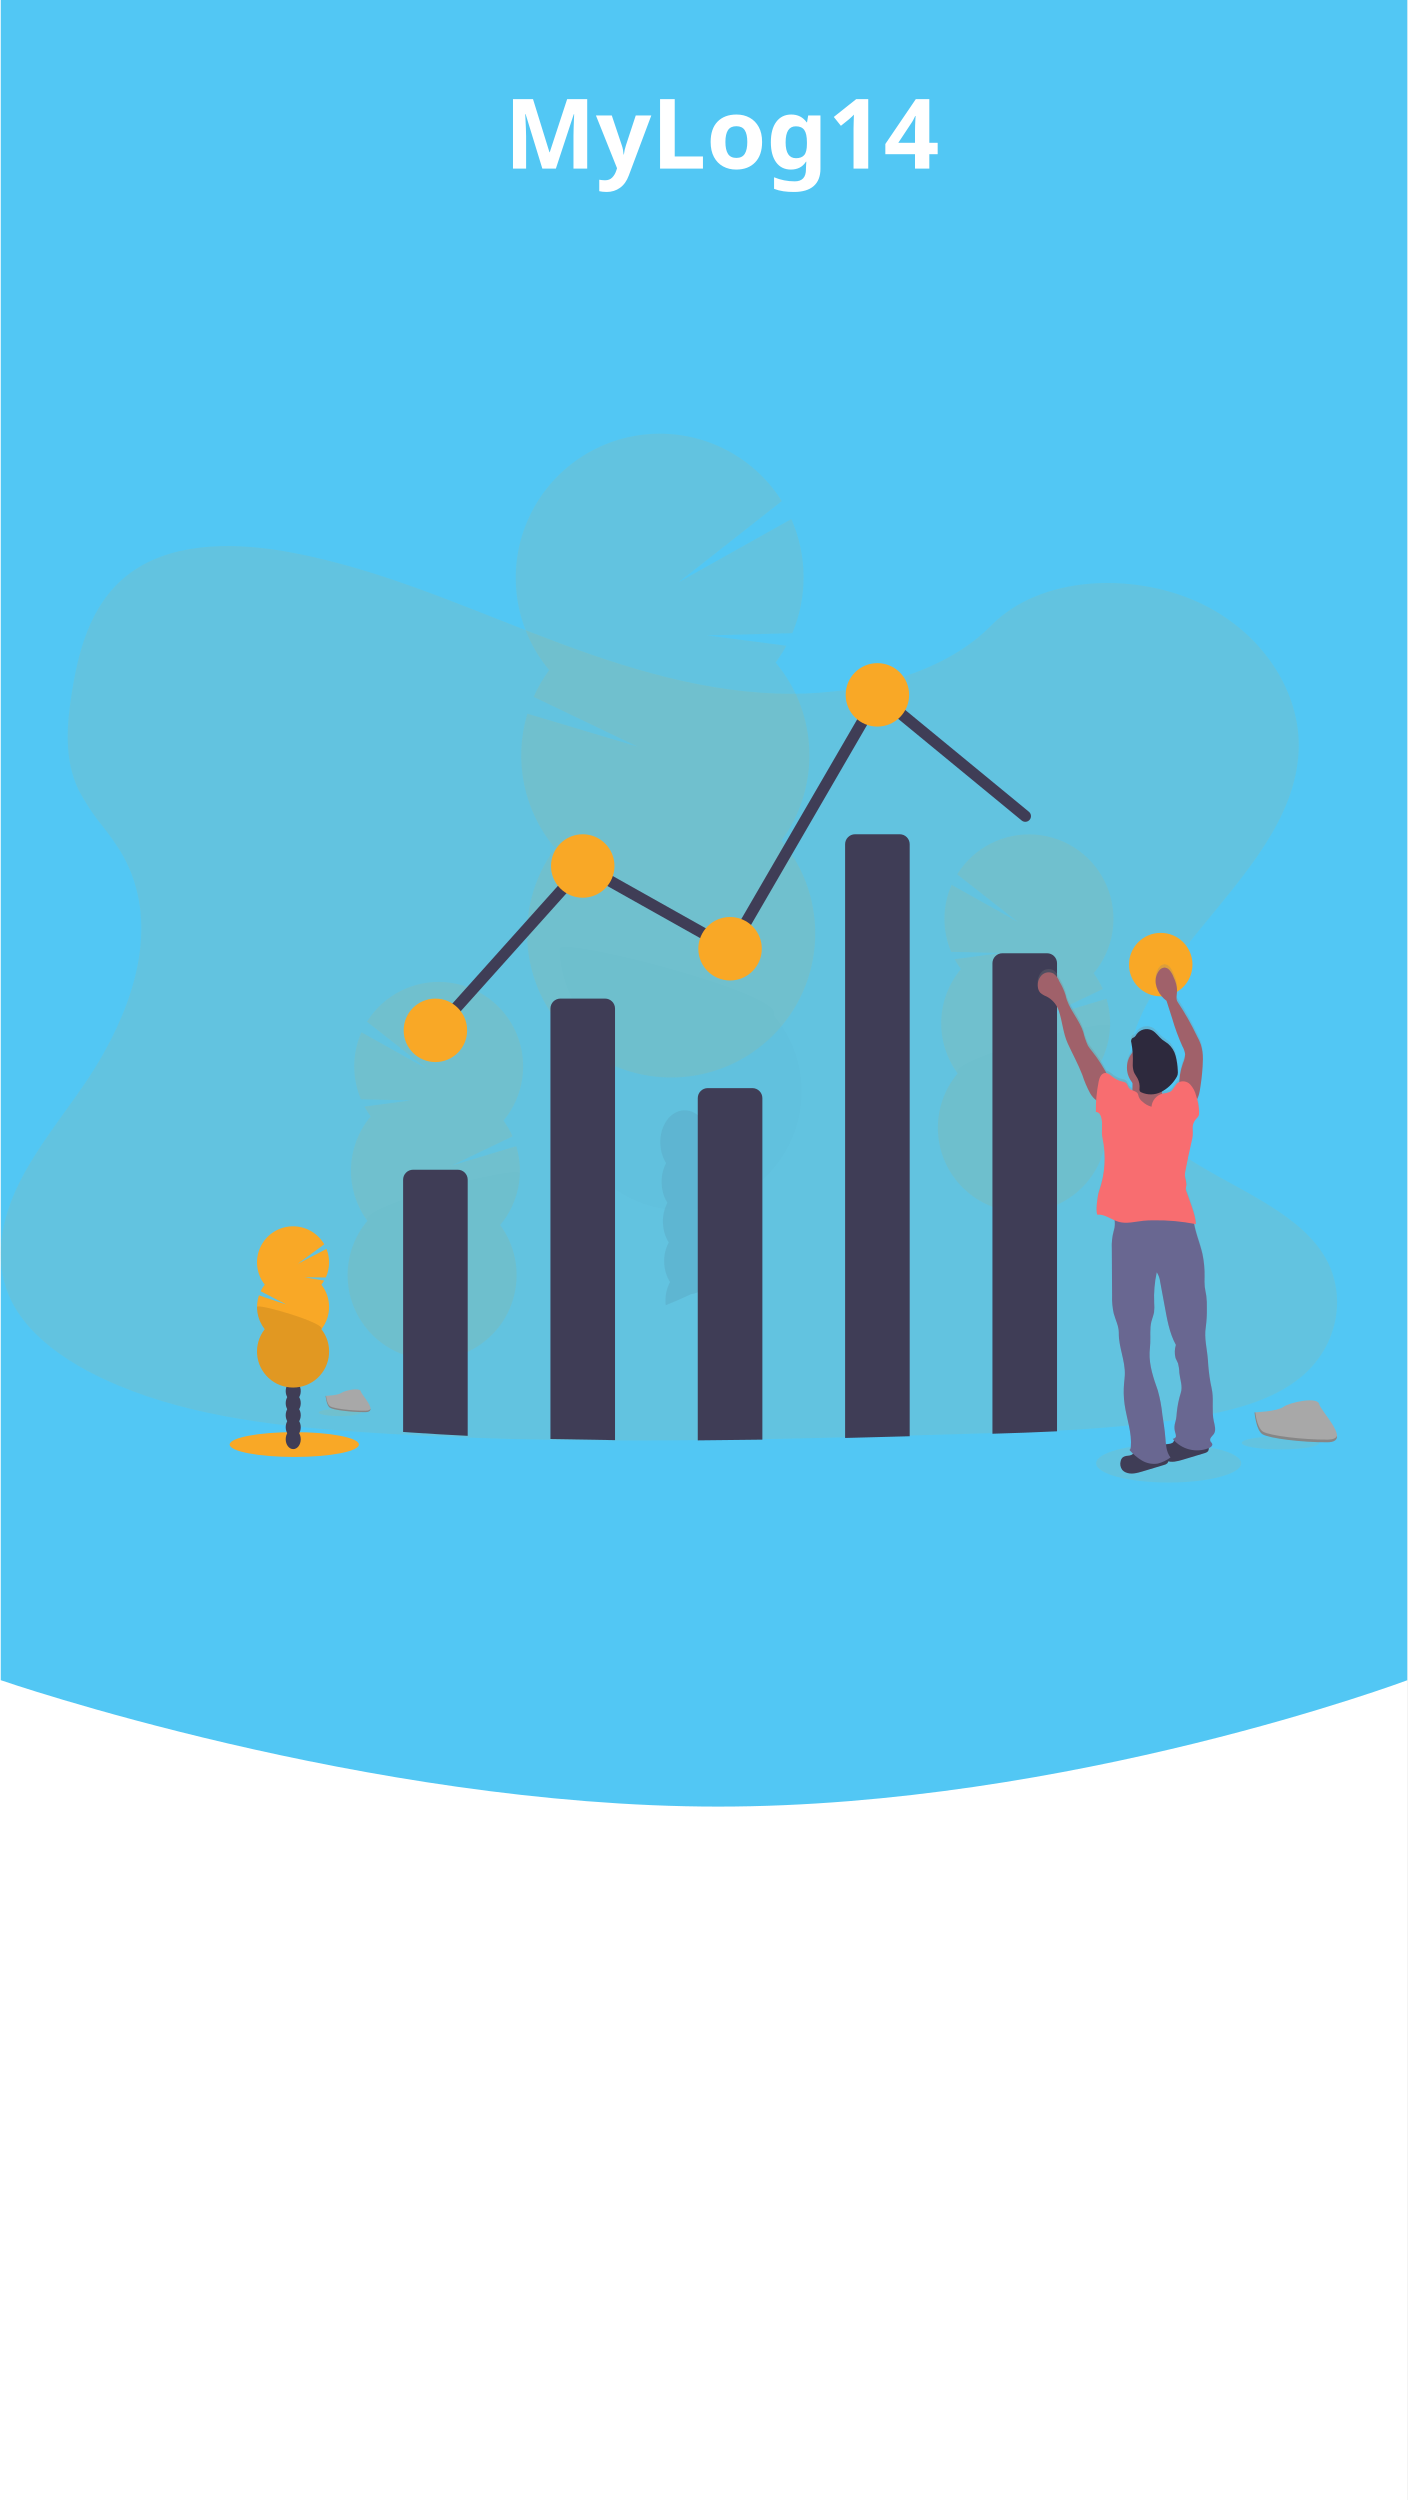
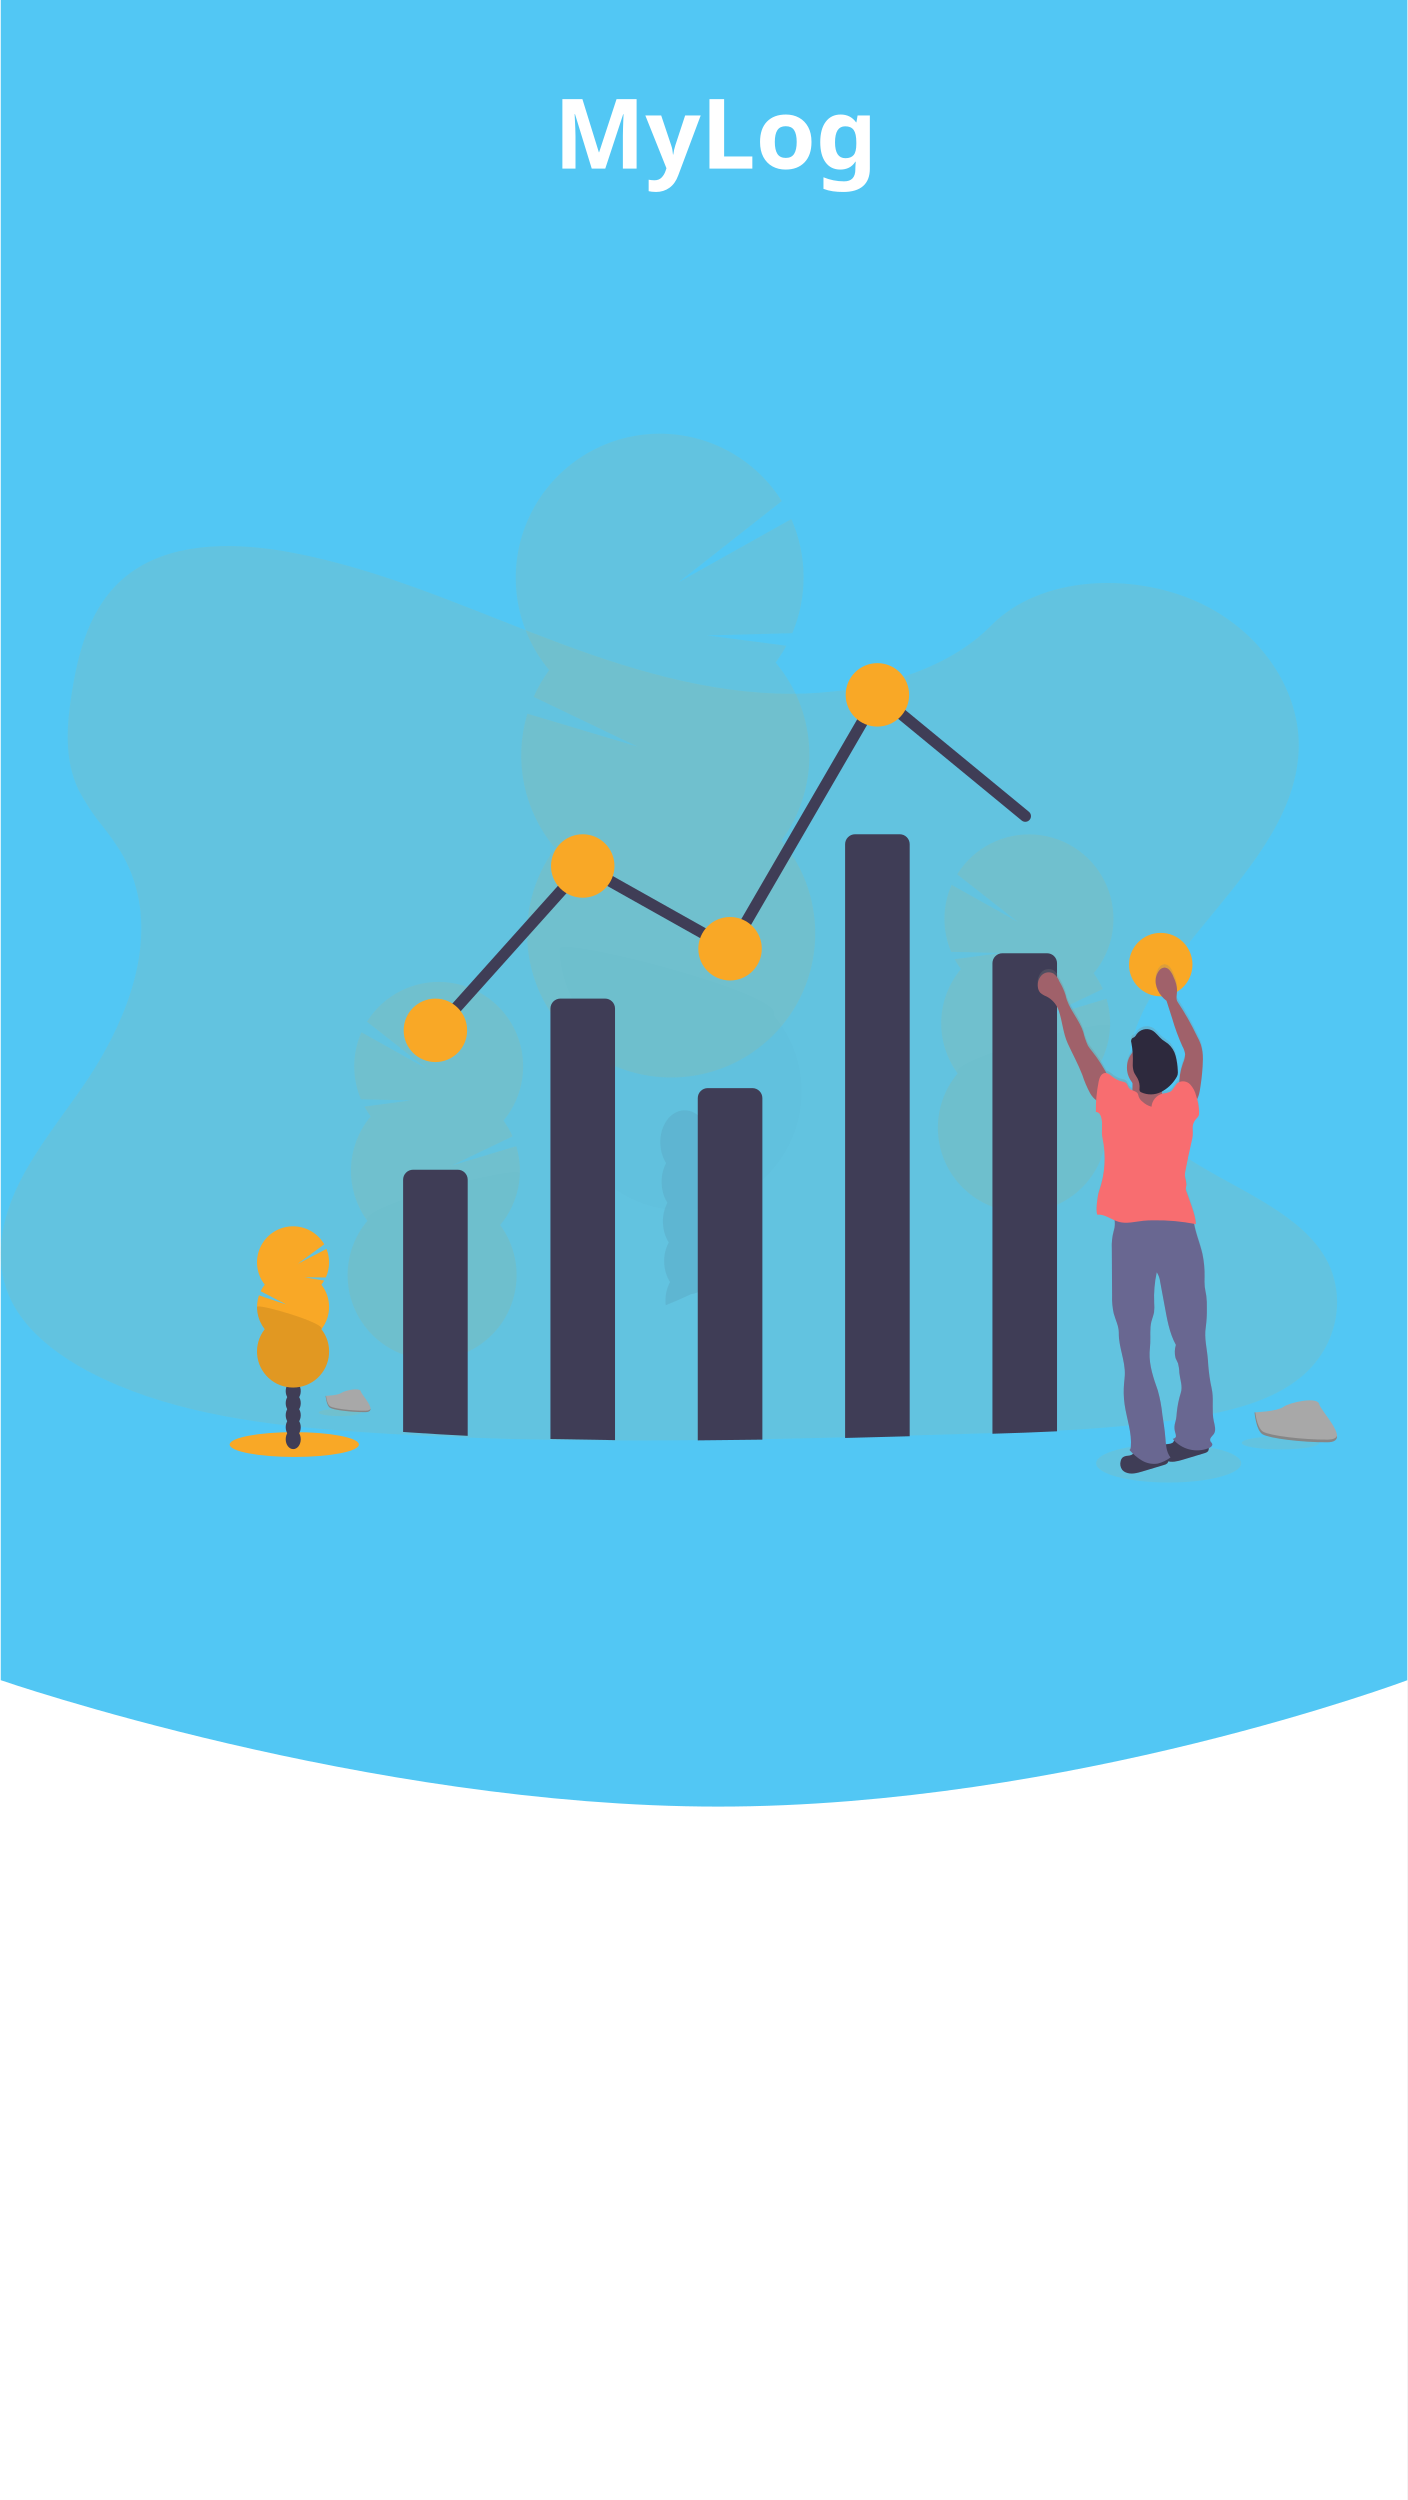
<svg xmlns="http://www.w3.org/2000/svg" width="868" height="1542" viewBox="0 0 868 1542">
  <defs>
    <clipPath id="clip-path">
      <rect id="Rectangle_604" data-name="Rectangle 604" width="868" height="1542" transform="translate(-0.468)" />
    </clipPath>
    <linearGradient id="linear-gradient" x1="0.627" y1="0.5" x2="1.626" y2="0.5" gradientUnits="objectBoundingBox">
      <stop offset="0" stop-color="gray" stop-opacity="0.251" />
      <stop offset="0.54" stop-color="gray" stop-opacity="0.122" />
      <stop offset="1" stop-color="gray" stop-opacity="0.102" />
    </linearGradient>
    <clipPath id="clip-BootPage_3">
      <rect width="868" height="1542" />
    </clipPath>
  </defs>
  <g id="BootPage_3" clip-path="url(#clip-BootPage_3)">
    <g id="Boot_page-2" data-name="Boot page-2" transform="translate(0.468)" clip-path="url(#clip-path)">
      <rect id="Rectangle_603" data-name="Rectangle 603" width="868" height="1542" transform="translate(-0.468)" fill="#fff" />
      <path id="Path_1408" data-name="Path 1408" d="M0,0H867.633V1074.9s-208.232,77.974-425.14,77.974S0,1074.9,0,1074.9Z" transform="translate(0 -38.561)" fill="#52c7f4" />
      <g id="undraw_visual_data_b1wx" transform="translate(-0.03 267.498)">
        <ellipse id="Ellipse_308" data-name="Ellipse 308" cx="44.739" cy="11.877" rx="44.739" ry="11.877" transform="translate(675.658 623.178)" fill="#f9a826" opacity="0.1" />
        <path id="Path_1454" data-name="Path 1454" d="M845.408,581.255c-18.247,15.135-44.211,21.4-69.319,25.357l-4.227.643a793.567,793.567,0,0,1-79.352,7.262c-14.237.689-28.473,1.176-42.712,1.61l-11.156.33q-21.729.644-43.543,1.265-21.356.607-42.712,1.14-27.35.668-54.709,1.109-21.356.337-42.712.465-27.357.157-54.709-.1-21.37-.217-42.712-.75-27.364-.7-54.709-2.061-18.558-.906-37.084-2.169l-5.628-.4c-53.022-3.822-107.008-10.677-153.414-32.348l-1.251-.593c-.622-.292-1.244-.586-1.865-.892a167.926,167.926,0,0,1-24.4-14.3c-13.721-9.785-25.051-21.729-31.037-35.91-9.382-22.223-4.42-47.206,6.3-68.929S81.279,420.624,95.2,400.16c4.075-5.994,7.953-12.214,11.54-18.591,22.479-39.991,33.63-86.269,10.062-124.807a171.275,171.275,0,0,0-10.062-14.236A134.922,134.922,0,0,1,91.2,219.244c-9.209-19.3-7.23-41.01-3.873-61.631,4.495-27.427,12.737-56.948,38.5-74.077,26.728-17.789,64.665-16.89,97.85-10.491,51.576,9.881,99.18,30.572,147.233,49.231S469.3,158,522.133,159.833a241.34,241.34,0,0,0,34-1.236h0a215.664,215.664,0,0,0,44.3-9.33c20.794-6.849,39.714-17.153,53.745-31.471,30.085-30.608,86.621-32.924,127.383-14.439,38.9,17.639,64.051,54.969,62.192,92.256-2.114,41.5-33.194,75.629-61.677,110.623-3.454,4.242-6.864,8.5-10.183,12.773q-2.779,3.589-5.454,7.194h0c-3.133,4.242-6.143,8.505-8.992,12.822-14.552,22.127-24.841,48.706-14.822,72.594,5.62,13.376,16.343,23.58,29.268,32.49,28.962,19.953,68.929,33.382,86.92,61.318C874.3,529.515,868.562,562.012,845.408,581.255Z" transform="translate(-43.201 0.465)" fill="#f9a826" opacity="0.1" />
        <g id="Group_858" data-name="Group 858" transform="translate(317.667 0)" opacity="0.1">
          <path id="Path_1455" data-name="Path 1455" d="M598.7,598.286q.041.986.147,1.928,8.158-3.251,16.015-6.989a12.983,12.983,0,0,0,7.4-3.615c1.531-.769,3.054-1.574,4.565-2.376a18.8,18.8,0,0,0-1.159-2.1,13.282,13.282,0,0,0-24.174.776A24.1,24.1,0,0,0,598.7,598.286Z" transform="translate(-506.33 -62.65)" fill="#3f3d56" />
          <path id="Path_1456" data-name="Path 1456" d="M597.55,563.324a24.168,24.168,0,0,0,3.6,12.108,14.4,14.4,0,0,0,12.352,7.382c.342,0,.7-.048,1.015-.077a12.981,12.981,0,0,0,7.4-3.615,17.807,17.807,0,0,0,3.406-4.459,25.039,25.039,0,0,0-.8-24.467,13.282,13.282,0,0,0-24.173.776A24.1,24.1,0,0,0,597.55,563.324Z" transform="translate(-505.985 -52.134)" fill="#3f3d56" />
          <ellipse id="Ellipse_309" data-name="Ellipse 309" cx="15.287" cy="20.013" rx="15.287" ry="20.013" transform="translate(90.119 466.729) rotate(-1.892)" fill="#3f3d56" />
          <ellipse id="Ellipse_310" data-name="Ellipse 310" cx="15.287" cy="20.013" rx="15.287" ry="20.013" transform="translate(89.319 442.288) rotate(-1.892)" fill="#3f3d56" />
          <ellipse id="Ellipse_311" data-name="Ellipse 311" cx="15.287" cy="20.013" rx="15.287" ry="20.013" transform="translate(88.516 417.84) rotate(-1.892)" fill="#3f3d56" />
          <path id="Path_1457" data-name="Path 1457" d="M661.361,199.331a88.259,88.259,0,0,0,6.568-10.392l-48.988-6.4,52.7-1.34a88.992,88.992,0,0,0-.61-70.418L601.54,149.768,665.166,99.71A88.872,88.872,0,1,0,521.689,203.947a89.215,89.215,0,0,0-9.594,16.528l64.318,30.782-68.179-20.413a88.915,88.915,0,0,0,17.061,82.934,88.865,88.865,0,1,0,139.617-4.625,88.889,88.889,0,0,0-3.551-109.821Z" transform="translate(-501.053 -58.136)" fill="#f9a826" />
          <path id="Path_1458" data-name="Path 1458" d="M505.1,294.905a72.882,72.882,0,0,0,17.148,44.739,73.219,73.219,0,1,0,115.033-3.789C646.683,323.086,504.833,286.694,505.1,294.905Z" transform="translate(-478.167 22.825)" opacity="0.1" />
        </g>
        <g id="Group_859" data-name="Group 859" transform="translate(213.981 338.144)" opacity="0.1">
          <path id="Path_1459" data-name="Path 1459" d="M360.768,785.08a11.955,11.955,0,0,1-.1,1.4q-5.8-2.307-11.4-4.943a9.235,9.235,0,0,1-5.271-2.564q-1.637-.831-3.251-1.687a13.227,13.227,0,0,1,.824-1.482,9.428,9.428,0,0,1,17.17.53,17.125,17.125,0,0,1,2.034,8.749Z" transform="translate(-300.913 -511.841)" fill="#3f3d56" />
          <path id="Path_1460" data-name="Path 1460" d="M360.821,760.182a17.188,17.188,0,0,1-2.545,8.618,10.245,10.245,0,0,1-8.78,5.264l-.7-.055a9.235,9.235,0,0,1-5.271-2.564,12.587,12.587,0,0,1-2.427-3.179,17.835,17.835,0,0,1,.545-17.4,9.455,9.455,0,0,1,17.2.533A17.126,17.126,0,0,1,360.821,760.182Z" transform="translate(-300.421 -504.341)" fill="#3f3d56" />
          <ellipse id="Ellipse_312" data-name="Ellipse 312" cx="14.239" cy="10.877" rx="14.239" ry="10.877" transform="translate(38.771 252.021) rotate(-88.19)" fill="#3f3d56" />
          <ellipse id="Ellipse_313" data-name="Ellipse 313" cx="14.239" cy="10.877" rx="14.239" ry="10.877" transform="translate(39.314 234.625) rotate(-88.19)" fill="#3f3d56" />
          <ellipse id="Ellipse_314" data-name="Ellipse 314" cx="14.239" cy="10.877" rx="14.239" ry="10.877" transform="translate(39.866 217.222) rotate(-88.19)" fill="#3f3d56" />
          <path id="Path_1461" data-name="Path 1461" d="M298,483.432a52.992,52.992,0,0,1-3.856-6.088l28.716-3.818-30.9-.7a52.176,52.176,0,0,1,.308-41.3l40.776,22.809L295.7,425.013a52.106,52.106,0,1,1,84.18,61,52.027,52.027,0,0,1,5.642,9.688l-37.692,18.09,39.964-12.024a52.184,52.184,0,0,1-9.961,48.653,52.106,52.106,0,1,1-81.871-2.586,52.106,52.106,0,0,1,2.034-64.4Z" transform="translate(-283.773 -400.457)" fill="#f9a826" />
          <path id="Path_1462" data-name="Path 1462" d="M389.99,569.065a51.918,51.918,0,0,1-12.156,31.854,52.106,52.106,0,1,1-81.871-2.586C289.258,589.247,390.185,563.213,389.99,569.065Z" transform="translate(-283.77 -450.956)" opacity="0.1" />
        </g>
        <g id="Group_860" data-name="Group 860" transform="translate(578.04 247.145)" opacity="0.1">
          <path id="Path_1463" data-name="Path 1463" d="M881.539,655.031a13.519,13.519,0,0,1-.1,1.4q-5.808-2.307-11.4-4.943a9.269,9.269,0,0,1-5.278-2.567c-1.082-.552-2.169-1.118-3.251-1.687a14.464,14.464,0,0,1,.824-1.482,9.426,9.426,0,0,1,17.167.53A17.115,17.115,0,0,1,881.539,655.031Z" transform="translate(-821.706 -381.702)" fill="#3f3d56" />
          <path id="Path_1464" data-name="Path 1464" d="M881.644,630.135a17.189,17.189,0,0,1-2.552,8.619,10.235,10.235,0,0,1-8.78,5.264l-.7-.055a9.267,9.267,0,0,1-5.278-2.567,12.806,12.806,0,0,1-2.425-3.174,17.835,17.835,0,0,1,.545-17.4,9.455,9.455,0,0,1,17.2.533,17.125,17.125,0,0,1,1.986,8.78Z" transform="translate(-821.223 -374.194)" fill="#3f3d56" />
          <ellipse id="Ellipse_315" data-name="Ellipse 315" cx="14.239" cy="10.877" rx="14.239" ry="10.877" transform="translate(38.776 252.106) rotate(-88.19)" fill="#3f3d56" />
          <ellipse id="Ellipse_316" data-name="Ellipse 316" cx="14.239" cy="10.877" rx="14.239" ry="10.877" transform="translate(39.328 234.71) rotate(-88.19)" fill="#3f3d56" />
          <ellipse id="Ellipse_317" data-name="Ellipse 317" cx="14.239" cy="10.877" rx="14.239" ry="10.877" transform="translate(39.877 217.314) rotate(-88.19)" fill="#3f3d56" />
          <path id="Path_1465" data-name="Path 1465" d="M818.765,353.346a51.442,51.442,0,0,1-3.856-6.088l28.716-3.781-30.9-.747a52.215,52.215,0,0,1,.3-41.3L853.8,324.24l-37.335-29.312a52.113,52.113,0,1,1,84.18,61,52,52,0,0,1,5.635,9.689l-37.691,18.09,39.964-12.024a52.128,52.128,0,0,1-9.942,48.645,52.1,52.1,0,1,1-81.851-2.586,52.106,52.106,0,0,1,2.034-64.4Z" transform="translate(-804.557 -270.282)" fill="#f9a826" />
          <path id="Path_1466" data-name="Path 1466" d="M910.773,439.014a51.869,51.869,0,0,1-12.164,31.849,52.1,52.1,0,1,1-81.856-2.586C810.041,459.2,910.954,433.157,910.773,439.014Z" transform="translate(-804.565 -320.817)" opacity="0.1" />
        </g>
        <ellipse id="Ellipse_318" data-name="Ellipse 318" cx="39.853" cy="7.662" rx="39.853" ry="7.662" transform="translate(141.235 615.837)" fill="#f9a826" />
        <ellipse id="Ellipse_319" data-name="Ellipse 319" cx="4.642" cy="6.076" rx="4.642" ry="6.076" transform="translate(175.781 614.167)" fill="#3f3d56" />
        <ellipse id="Ellipse_320" data-name="Ellipse 320" cx="4.642" cy="6.076" rx="4.642" ry="6.076" transform="translate(175.781 606.743)" fill="#3f3d56" />
        <ellipse id="Ellipse_321" data-name="Ellipse 321" cx="4.642" cy="6.076" rx="4.642" ry="6.076" transform="translate(175.781 599.318)" fill="#3f3d56" />
        <ellipse id="Ellipse_322" data-name="Ellipse 322" cx="4.642" cy="6.076" rx="4.642" ry="6.076" transform="translate(175.781 591.895)" fill="#3f3d56" />
        <ellipse id="Ellipse_323" data-name="Ellipse 323" cx="4.642" cy="6.076" rx="4.642" ry="6.076" transform="translate(175.781 584.472)" fill="#3f3d56" />
        <ellipse id="Ellipse_324" data-name="Ellipse 324" cx="4.642" cy="6.076" rx="4.642" ry="6.076" transform="translate(175.781 577.046)" fill="#3f3d56" />
        <ellipse id="Ellipse_325" data-name="Ellipse 325" cx="4.642" cy="6.076" rx="4.642" ry="6.076" transform="translate(175.781 569.623)" fill="#3f3d56" />
        <path id="Path_1467" data-name="Path 1467" d="M243.521,652.139a22.625,22.625,0,0,0,1.726-2.545l-12.19-2.008,13.183.106a22.293,22.293,0,0,0,.427-17.615l-17.693,9.178,16.316-12.017a22.231,22.231,0,1,0-36.713,24.88,22.378,22.378,0,0,0-2.531,4.054l15.827,8.221L205,658.731a22.243,22.243,0,0,0,3.579,20.874,22.231,22.231,0,1,0,34.946,0,22.243,22.243,0,0,0,0-27.475Z" transform="translate(-45.729 -127.247)" fill="#f9a826" />
        <path id="Path_1468" data-name="Path 1468" d="M203.823,687.139a22.139,22.139,0,0,0,4.753,13.737,22.231,22.231,0,1,0,34.946,0C246.5,697.1,203.823,684.644,203.823,687.139Z" transform="translate(-45.727 -148.504)" opacity="0.1" />
        <path id="Path_1469" data-name="Path 1469" d="M372.555,572.345V730.329q-17.309-.846-34.594-2.034l-5.249-.371V572.345a6.165,6.165,0,0,1,6.165-6.165H366.39A6.165,6.165,0,0,1,372.555,572.345Z" transform="translate(-84.514 -112.198)" fill="#3f3d56" />
        <path id="Path_1470" data-name="Path 1470" d="M462.71,686.846v-265.5a6.165,6.165,0,0,1,6.165-6.165h27.514a6.165,6.165,0,0,1,6.165,6.165V687.54Z" transform="translate(-123.64 -66.755)" fill="#3f3d56" />
        <path id="Path_1471" data-name="Path 1471" d="M592.71,711.457V500.345a6.165,6.165,0,0,1,6.165-6.165h27.514a6.165,6.165,0,0,1,6.165,6.165V711Z" transform="translate(-162.765 -90.53)" fill="#3f3d56" />
        <path id="Path_1472" data-name="Path 1472" d="M762.556,276.345V641.491q-19.922.566-39.846,1.063V276.345a6.165,6.165,0,0,1,6.165-6.165h27.514a6.165,6.165,0,0,1,6.167,6.165Z" transform="translate(-201.891 -23.114)" fill="#3f3d56" />
        <path id="Path_1473" data-name="Path 1473" d="M892.556,381.345V670.05c-13.282.643-26.564,1.1-39.846,1.5V381.345a6.165,6.165,0,0,1,6.165-6.165h27.514a6.165,6.165,0,0,1,6.167,6.165Z" transform="translate(-241.016 -54.714)" fill="#3f3d56" />
        <path id="Path_1474" data-name="Path 1474" d="M318.5,296.326l90.875-101.361,90.875,51.029L591.127,89.41,682,164.207" transform="translate(-50.034 71.688)" fill="none" stroke="#3f3d56" stroke-linecap="round" stroke-miterlimit="10" stroke-width="7" />
        <circle id="Ellipse_326" data-name="Ellipse 326" cx="19.572" cy="19.572" r="19.572" transform="translate(248.544 348.439)" fill="#f9a826" />
        <circle id="Ellipse_327" data-name="Ellipse 327" cx="19.572" cy="19.572" r="19.572" transform="translate(339.419 247.078)" fill="#f9a826" />
        <circle id="Ellipse_328" data-name="Ellipse 328" cx="19.572" cy="19.572" r="19.572" transform="translate(430.294 298.109)" fill="#f9a826" />
        <circle id="Ellipse_329" data-name="Ellipse 329" cx="19.572" cy="19.572" r="19.572" transform="translate(521.169 141.523)" fill="#f9a826" />
        <circle id="Ellipse_330" data-name="Ellipse 330" cx="19.572" cy="19.572" r="19.572" transform="translate(695.93 307.897)" fill="#f9a826" />
        <ellipse id="Ellipse_331" data-name="Ellipse 331" cx="13.058" cy="2.21" rx="13.058" ry="2.21" transform="translate(196.115 601.521)" fill="#f9a826" opacity="0.1" />
        <path id="Path_1475" data-name="Path 1475" d="M264.35,764s7.445-.241,9.689-1.832,11.458-3.495,12.017-.945,11.185,12.752,2.8,12.822-19.539-1.313-21.775-2.678S264.35,764,264.35,764Z" transform="translate(-63.943 -170.522)" fill="#a8a8a8" />
        <path id="Path_1476" data-name="Path 1476" d="M288.982,774.878c-8.39.07-19.522-1.306-21.775-2.67-1.706-1.041-2.384-4.767-2.615-6.488h-.241s.468,6,2.711,7.368,13.366,2.748,21.775,2.678c2.425,0,3.266-.88,3.215-2.169C291.715,774.382,290.794,774.864,288.982,774.878Z" transform="translate(-63.941 -172.251)" opacity="0.2" />
        <ellipse id="Ellipse_332" data-name="Ellipse 332" cx="23.985" cy="4.054" rx="23.985" ry="4.054" transform="translate(765.478 618.411)" fill="#f9a826" opacity="0.1" />
        <path id="Path_1477" data-name="Path 1477" d="M1084,777.068s13.68-.419,17.806-3.355,21.04-6.437,22.062-1.733,20.565,23.419,5.117,23.544-35.889-2.41-40.008-4.893S1084,777.068,1084,777.068Z" transform="translate(-310.624 -173.443)" fill="#a8a8a8" />
        <path id="Path_1478" data-name="Path 1478" d="M1129.233,797.087c-15.449.125-35.889-2.41-40.007-4.893-3.133-1.909-4.384-8.758-4.8-11.884h-.453s.868,11.038,4.977,13.54,24.564,5.04,40.007,4.893c4.459,0,6-1.622,5.914-3.969C1134.246,796.171,1132.547,797.06,1129.233,797.087Z" transform="translate(-310.615 -176.642)" opacity="0.2" />
        <path id="Path_1479" data-name="Path 1479" d="M892.764,397.081a6.294,6.294,0,0,0,1.4,3.336,12.1,12.1,0,0,0,3.895,2.355,15.379,15.379,0,0,1,7.521,8.647c2.328,6.794,2.63,13.978,5.592,20.539s6.445,12.855,9,19.572a65.62,65.62,0,0,0,4.746,11.241,17.425,17.425,0,0,0,3.895,4.48c-.161,2.461-.224,4.892-.209,7.353A2.8,2.8,0,0,1,931,475.863a7.275,7.275,0,0,1,1.048,2.622c.964,3.965-.224,8.194.636,12.171a61.907,61.907,0,0,1-2.1,33.3c-.964,2.711-2.169,11.689-1.14,14.379,3.8-.383,7.172,1.95,10.73,3.495a14.767,14.767,0,0,1-.5,6.29,34.645,34.645,0,0,0-1.251,11.583l.176,28.842a43.494,43.494,0,0,0,.964,10.906c1.041,3.991,3.229,8.059,3.159,12.185-.188,8.879,4.005,17.336,3.67,26.145-.062,1.687-.294,3.374-.453,5.047a57.42,57.42,0,0,0,.335,13.415c1.272,8.85,4.635,17.553,3.8,26.451-.055.6-.258,1.4-.824,1.629.7.791,1.446,1.574,2.2,2.321a1.988,1.988,0,0,1-.607.636,6.176,6.176,0,0,1-2.67.7,5.657,5.657,0,0,0-3.054.993,4.4,4.4,0,0,0-1.272,2.335,6.292,6.292,0,0,0,.839,5.23,5.833,5.833,0,0,0,2.369,1.776c3.229,1.4,6.934.383,10.3-.636l13.2-4a4.446,4.446,0,0,0,2.145-1.118,2.346,2.346,0,0,0,.525-1.133,18.058,18.058,0,0,0,9.089-1.048l13.2-4.005a4.381,4.381,0,0,0,2.145-1.118,2.559,2.559,0,0,0,.538-2.1c.1-.041.2-.07.294-.118,1.007-.456,2.1-1.343,1.853-2.41-.176-.7-.875-1.1-1.174-1.747a2.524,2.524,0,0,1,.482-2.468c.518-.7,1.205-1.28,1.687-2.012,1.523-2.335.482-5.4-.084-8.136-1.236-5.837-.092-11.932-.873-17.835-.265-1.993-.747-3.95-1.133-5.929a121.063,121.063,0,0,1-1.615-14.135c-.5-6.768-2.384-13.436-1.306-20.146a78.211,78.211,0,0,0,.666-11.884,51.625,51.625,0,0,0-.328-7.577c-.272-1.873-.754-3.712-.964-5.591a50.744,50.744,0,0,1-.111-6.355,62.858,62.858,0,0,0-1.3-14.065c-1.4-6.355-4.027-12.436-5.146-18.8.378.084.754.169,1.118.265.041-4.892-4.244-15.533-5.83-20.175a5.867,5.867,0,0,1-.419-1.783,19.3,19.3,0,0,1,.441-2.4,19.639,19.639,0,0,0-.942-4.991,11.7,11.7,0,0,1,.258-3.552c1.125-6.266,2.523-12.463,3.921-18.664a19.877,19.877,0,0,0,.622-6.9,8.662,8.662,0,0,1,2.1-6.871,8.156,8.156,0,0,0,1.552-1.95,4.951,4.951,0,0,0,.309-1.95A31.319,31.319,0,0,0,991,466.488a21.991,21.991,0,0,0,2.041-7.556,122.7,122.7,0,0,0,1.538-17.218,29.181,29.181,0,0,0-1.258-9.088,36.034,36.034,0,0,0-2.391-5.271A171.506,171.506,0,0,0,979.1,406.334c-1.4-1.971-.518-4.69-.419-7.124a20.344,20.344,0,0,0-2.2-8.452,13.866,13.866,0,0,0-2.629-4.524,4.271,4.271,0,0,0-3.075-1.4,4.634,4.634,0,0,0-3.278,2.005,10.813,10.813,0,0,0-1.964,8.088,15.641,15.641,0,0,0,3.558,7.64,17.3,17.3,0,0,0,3.068,2.916q1.733,5.51,3.495,11.009a137.36,137.36,0,0,0,6.29,17.225,13.589,13.589,0,0,1,1.687,5,14.685,14.685,0,0,1-1.335,5.521,38.968,38.968,0,0,0-2.251,11.646,4.033,4.033,0,0,0-.588.32c-2.2,1.446-2.892,4.579-5.187,5.864a16.236,16.236,0,0,1-4.454,1.041,1.533,1.533,0,0,0-.4.111c-.056-.28-.111-.552-.147-.839a2.235,2.235,0,0,1,0-.537,23.484,23.484,0,0,0,8.688-8.276,7.573,7.573,0,0,0,1.027-2.1,8.114,8.114,0,0,0,.1-2.726,43.541,43.541,0,0,0-1.292-8.982,14.944,14.944,0,0,0-4.676-7.613c-1.147-.923-2.468-1.615-3.615-2.545-2.222-1.8-3.748-4.454-6.29-5.784a7.57,7.57,0,0,0-9.515,2.461,5.519,5.519,0,0,1-1.4,1.776,14.492,14.492,0,0,0-1.3.7,2.651,2.651,0,0,0-.559,2.755,28.7,28.7,0,0,1,.8,6.006,14.68,14.68,0,0,0-.041,18.994c0,1.3,0,2.6-.048,3.9a3.793,3.793,0,0,1-.048.74,5.039,5.039,0,0,1-2.1-1.4c-.783-.979-.923-2.41-1.88-3.222a5.3,5.3,0,0,0-2.292-.839,14.242,14.242,0,0,1-5.592-2.651,11.234,11.234,0,0,0-4.145-2.571,91.985,91.985,0,0,0-9.089-13.87,27.046,27.046,0,0,1-2.376-3.263,45.36,45.36,0,0,1-2.893-8.578c-2.651-8.052-9.283-14.511-10.9-22.845a37.69,37.69,0,0,0-3.817-8.435,10.764,10.764,0,0,0-3.642-4.943,6.2,6.2,0,0,0-7.346,1.126A8.829,8.829,0,0,0,892.764,397.081Zm82.989,282.9a6.18,6.18,0,0,1-2.67.7,12.87,12.87,0,0,0-1.4.224c-.176-1.468-.272-2.957-.386-4.4-.371-4.745-1.111-9.457-1.846-14.162a84.313,84.313,0,0,0-2.8-14.943c-2.678-7.647-5.389-15.526-5.047-23.619.077-1.839.309-3.663.405-5.495.224-4.536-.412-9.17.7-13.583.5-2.005,1.342-3.921,1.663-5.963a28.282,28.282,0,0,0,.07-5.543,73.767,73.767,0,0,1,1.586-19.119,13.494,13.494,0,0,1,2.1,6l2.622,14.219c1.559,8.435,2.936,17.386,7.066,24.894a14.823,14.823,0,0,0-.2,8.18c.412,1.118,1.092,2.1,1.511,3.23a24.064,24.064,0,0,1,.81,5.941c.455,4.193,2.188,8.32.916,12.366a60.345,60.345,0,0,0-2.538,12.834,31.155,31.155,0,0,1-.419,3.615c-.224,1.077-.588,2.1-.791,3.2a10.6,10.6,0,0,0,.2,4.664,9.525,9.525,0,0,1,.573,2.622c0,.894-1.1,1.538-1.979,1.687.258.335.538.658.824.964a3.06,3.06,0,0,1-.981,1.492Z" transform="translate(-253.031 -57.61)" fill="url(#linear-gradient)" />
        <path id="Path_1480" data-name="Path 1480" d="M970.087,817.018a5.657,5.657,0,0,0-3.056.993,4.306,4.306,0,0,0-1.273,2.321,6.208,6.208,0,0,0,.839,5.187,5.819,5.819,0,0,0,2.369,1.769c3.229,1.4,6.934.378,10.3-.636l13.2-3.972a4.428,4.428,0,0,0,2.145-1.111,2.913,2.913,0,0,0,.055-3.4,6.6,6.6,0,0,0-2.8-2.229,31.311,31.311,0,0,0-13.241-2.538c-1.687,0-3.333-.4-4.473.887-.6.7-.482,1.446-1.4,2.041a6.287,6.287,0,0,1-2.673.687Z" transform="translate(-274.967 -186.586)" fill="#3f3d56" />
        <path id="Path_1481" data-name="Path 1481" d="M1005.756,806.638a5.71,5.71,0,0,0-3.056.993,4.34,4.34,0,0,0-1.273,2.321,6.228,6.228,0,0,0,.839,5.194,5.868,5.868,0,0,0,2.369,1.762c3.237,1.4,6.934.383,10.3-.629l13.2-3.977a4.434,4.434,0,0,0,2.147-1.111,2.909,2.909,0,0,0,.055-3.391,6.619,6.619,0,0,0-2.8-2.229,31.37,31.37,0,0,0-13.256-2.545c-1.687,0-3.328-.4-4.473.894-.6.7-.482,1.446-1.4,2.034a6.084,6.084,0,0,1-2.67.684Z" transform="translate(-285.702 -183.46)" fill="#3f3d56" />
        <path id="Path_1482" data-name="Path 1482" d="M981.321,602.24a162.554,162.554,0,0,1,23.412-.658,4.645,4.645,0,0,1,1.516.241c1.721.7,1.986,2.95,2.145,4.789.7,7.471,3.957,14.422,5.591,21.734a62.107,62.107,0,0,1,1.3,13.979,50.078,50.078,0,0,0,.111,6.29c.21,1.865.7,3.7.964,5.558a51.069,51.069,0,0,1,.328,7.529,77.233,77.233,0,0,1-.665,11.793c-1.077,6.661.805,13.282,1.306,20.021a119.517,119.517,0,0,0,1.586,14.058c.386,1.964.868,3.907,1.133,5.885.783,5.878-.364,11.932.875,17.733.573,2.711,1.607,5.76.084,8.081-.482.7-1.174,1.294-1.687,2a2.5,2.5,0,0,0-.482,2.454c.3.636,1,1.055,1.174,1.733.272,1.07-.846,1.943-1.854,2.4a19.3,19.3,0,0,1-22.481-5.543c.88-.14,1.957-.776,1.979-1.67a9.426,9.426,0,0,0-.573-2.6,10.488,10.488,0,0,1-.2-4.627c.2-1.077.566-2.1.79-3.181a31,31,0,0,0,.419-3.594,59.569,59.569,0,0,1,2.538-12.749c1.272-4.02-.46-8.088-.916-12.292a24.113,24.113,0,0,0-.81-5.907c-.419-1.1-1.1-2.1-1.509-3.2a14.646,14.646,0,0,1,.2-8.129c-4.131-7.459-5.509-16.35-7.066-24.732L987.9,645.511a13.885,13.885,0,0,0-2.1-5.962,72.81,72.81,0,0,0-1.586,18.994,27.975,27.975,0,0,1-.07,5.516c-.32,2.027-1.167,3.936-1.663,5.922-1.084,4.384-.448,8.982-.7,13.5-.1,1.824-.328,3.634-.4,5.459-.342,8.052,2.369,15.883,5.047,23.481a86.736,86.736,0,0,1,2.8,14.841c.7,4.676,1.475,9.354,1.846,14.073.342,4.338.5,9.026,3.2,12.429a22.9,22.9,0,0,1-7.9,3.781,14.581,14.581,0,0,1-9.729-1.887,30.611,30.611,0,0,1-7.69-6.536c.566-.2.769-1.019.824-1.615.839-8.85-2.523-17.476-3.8-26.285a56.614,56.614,0,0,1-.335-13.323c.161-1.67.39-3.34.453-5.02.335-8.744-3.88-17.167-3.726-25.921.07-4.1-2.1-8.144-3.16-12.108A43.828,43.828,0,0,1,958.242,654l-.176-28.661a35.415,35.415,0,0,1,1.251-11.5c1.538-4.4-.224-9.457-.482-14.114a58.172,58.172,0,0,0,22.5,2.509Z" transform="translate(-272.739 -122.297)" fill="#696791" />
        <path id="Path_1483" data-name="Path 1483" d="M936.691,457.355a91.356,91.356,0,0,0-10.7-16.895,26.823,26.823,0,0,1-2.376-3.244,45.018,45.018,0,0,1-2.892-8.522c-2.651-8-9.283-14.422-10.9-22.691a37.956,37.956,0,0,0-3.818-8.39,10.59,10.59,0,0,0-3.641-4.892,6.208,6.208,0,0,0-7.346,1.118,8.731,8.731,0,0,0-2.251,7.375,6.244,6.244,0,0,0,1.4,3.314,12.183,12.183,0,0,0,3.892,2.342,15.3,15.3,0,0,1,7.521,8.592c2.328,6.748,2.63,13.889,5.592,20.4s6.445,12.773,9,19.425a67.023,67.023,0,0,0,4.746,11.185,13.766,13.766,0,0,0,9.479,6.948,23.376,23.376,0,0,1,1.14-7.471C936.406,463.207,937.956,459.963,936.691,457.355Z" transform="translate(-253.031 -59.759)" fill="#a0616a" />
        <path id="Path_1484" data-name="Path 1484" d="M1011.266,461.334a38.633,38.633,0,0,1,2.273-14.526,15.061,15.061,0,0,0,1.335-5.488,13.456,13.456,0,0,0-1.687-4.969,127.5,127.5,0,0,1-6.29-17.112L1003.4,408.3a17,17,0,0,1-3.068-2.892,15.45,15.45,0,0,1-3.557-7.592,10.659,10.659,0,0,1,1.964-8.026,4.648,4.648,0,0,1,3.278-2,4.293,4.293,0,0,1,3.075,1.4,13.772,13.772,0,0,1,2.629,4.487,20.123,20.123,0,0,1,2.2,8.39c-.1,2.41-1,5.117.42,7.081a169.907,169.907,0,0,1,11.836,20.888,35.34,35.34,0,0,1,2.391,5.235,28.79,28.79,0,0,1,1.258,9.045,125.582,125.582,0,0,1-1.538,17.112c-.5,3.557-1.147,7.43-3.837,9.787a55.416,55.416,0,0,0-9.182-9.881Z" transform="translate(-284.326 -58.508)" fill="#a0616a" />
        <circle id="Ellipse_333" data-name="Ellipse 333" cx="14.504" cy="14.504" r="14.504" transform="translate(694.65 376.541)" fill="#a0616a" />
        <path id="Path_1485" data-name="Path 1485" d="M990.7,494.01a19.4,19.4,0,0,0,3.133,7.23c.824,1.4,1.88,2.892,3.494,3.042a70.453,70.453,0,0,1-13.176,5.3,14.909,14.909,0,0,1-4.82.776,11.766,11.766,0,0,1-4.005-1.027,19.914,19.914,0,0,1-11.328-13.227,26.294,26.294,0,0,0,5.389-.412,3.965,3.965,0,0,0,2.651-1.3,4.194,4.194,0,0,0,.545-2.335c.07-2.41.077-4.844,0-7.264a28.659,28.659,0,0,1,10.542,1.3c1.4.455,2.8,1,4.194,1.357.882.224,3.307,0,3.957.511C992.347,488.684,990.451,492.227,990.7,494.01Z" transform="translate(-274.515 -87.69)" fill="#a0616a" />
        <path id="Path_1486" data-name="Path 1486" d="M978.289,501.67a9.13,9.13,0,0,1,6.948-8.115,16.228,16.228,0,0,0,4.454-1.034c2.292-1.28,2.984-4.4,5.187-5.83a6.131,6.131,0,0,1,7.23,1.174,15.547,15.547,0,0,1,3.671,6.914,34.99,34.99,0,0,1,1.88,10.59,4.893,4.893,0,0,1-.309,1.928,8.088,8.088,0,0,1-1.552,1.928,8.569,8.569,0,0,0-2.1,6.83,19.572,19.572,0,0,1-.622,6.849c-1.4,6.165-2.8,12.325-3.921,18.546a11.511,11.511,0,0,0-.258,3.495,20.732,20.732,0,0,1,.945,4.962,18.712,18.712,0,0,0-.441,2.383,5.785,5.785,0,0,0,.419,1.769c1.586,4.606,5.871,15.162,5.83,20.042a121.713,121.713,0,0,0-26.109-2.369,58.12,58.12,0,0,0-6.334.28c-5.061.545-10.226,2.02-15.128.658-4.55-1.265-8.578-4.893-13.282-4.439-1.02-2.67.181-11.583,1.14-14.282a61.123,61.123,0,0,0,2.1-33.086c-.86-3.957.321-8.158-.636-12.087a7.211,7.211,0,0,0-1.048-2.608,2.8,2.8,0,0,0-2.391-1.251,89.057,89.057,0,0,1,1.747-18.825c.46-2.2,1.4-4.8,3.656-5.179,2-.342,3.678,1.35,5.285,2.586a14.2,14.2,0,0,0,5.591,2.629,5.3,5.3,0,0,1,2.292.839c.964.8,1.1,2.229,1.88,3.2,1.4,1.74,4.524,1.593,5.514,3.6a13.677,13.677,0,0,1,.525,1.832,6.724,6.724,0,0,0,2.306,2.979A12.974,12.974,0,0,0,978.289,501.67Z" transform="translate(-268.482 -86.536)" fill="#f86d70" />
        <path id="Path_1487" data-name="Path 1487" d="M975.226,450.479a2.652,2.652,0,0,1,.559-2.74c.383-.3.887-.412,1.3-.7a5.593,5.593,0,0,0,1.4-1.769,7.592,7.592,0,0,1,9.5-2.41c2.523,1.321,4.046,3.965,6.29,5.746,1.14.923,2.461,1.608,3.615,2.531a14.827,14.827,0,0,1,4.676,7.563,42.94,42.94,0,0,1,1.294,8.917,8.024,8.024,0,0,1-.106,2.711,7.61,7.61,0,0,1-1.027,2.1,23.361,23.361,0,0,1-9.158,8.472,14.155,14.155,0,0,1-12.2.209,2.1,2.1,0,0,1-.937-.747,2.7,2.7,0,0,1-.147-1.615,11.052,11.052,0,0,0-1.205-6.187c-.7-1.4-1.747-2.6-2.306-4.047a14.108,14.108,0,0,1-.658-5.02,54.219,54.219,0,0,0-.882-13.012Z" transform="translate(-277.855 -74.854)" fill="#2d293d" />
      </g>
-       <text id="MyLog14" transform="translate(310.532 104)" fill="#fff" font-size="60" font-family="TrebuchetMS-Bold, Trebuchet MS" font-weight="700">
-         <tspan x="0" y="0">MyLog14</tspan>
+       <text id="MyLog14" transform="translate(341 104)" fill="#fff" font-size="60" font-family="TrebuchetMS-Bold, Trebuchet MS" font-weight="700">
+         <tspan x="0" y="0">MyLog</tspan>
      </text>
    </g>
  </g>
</svg>
